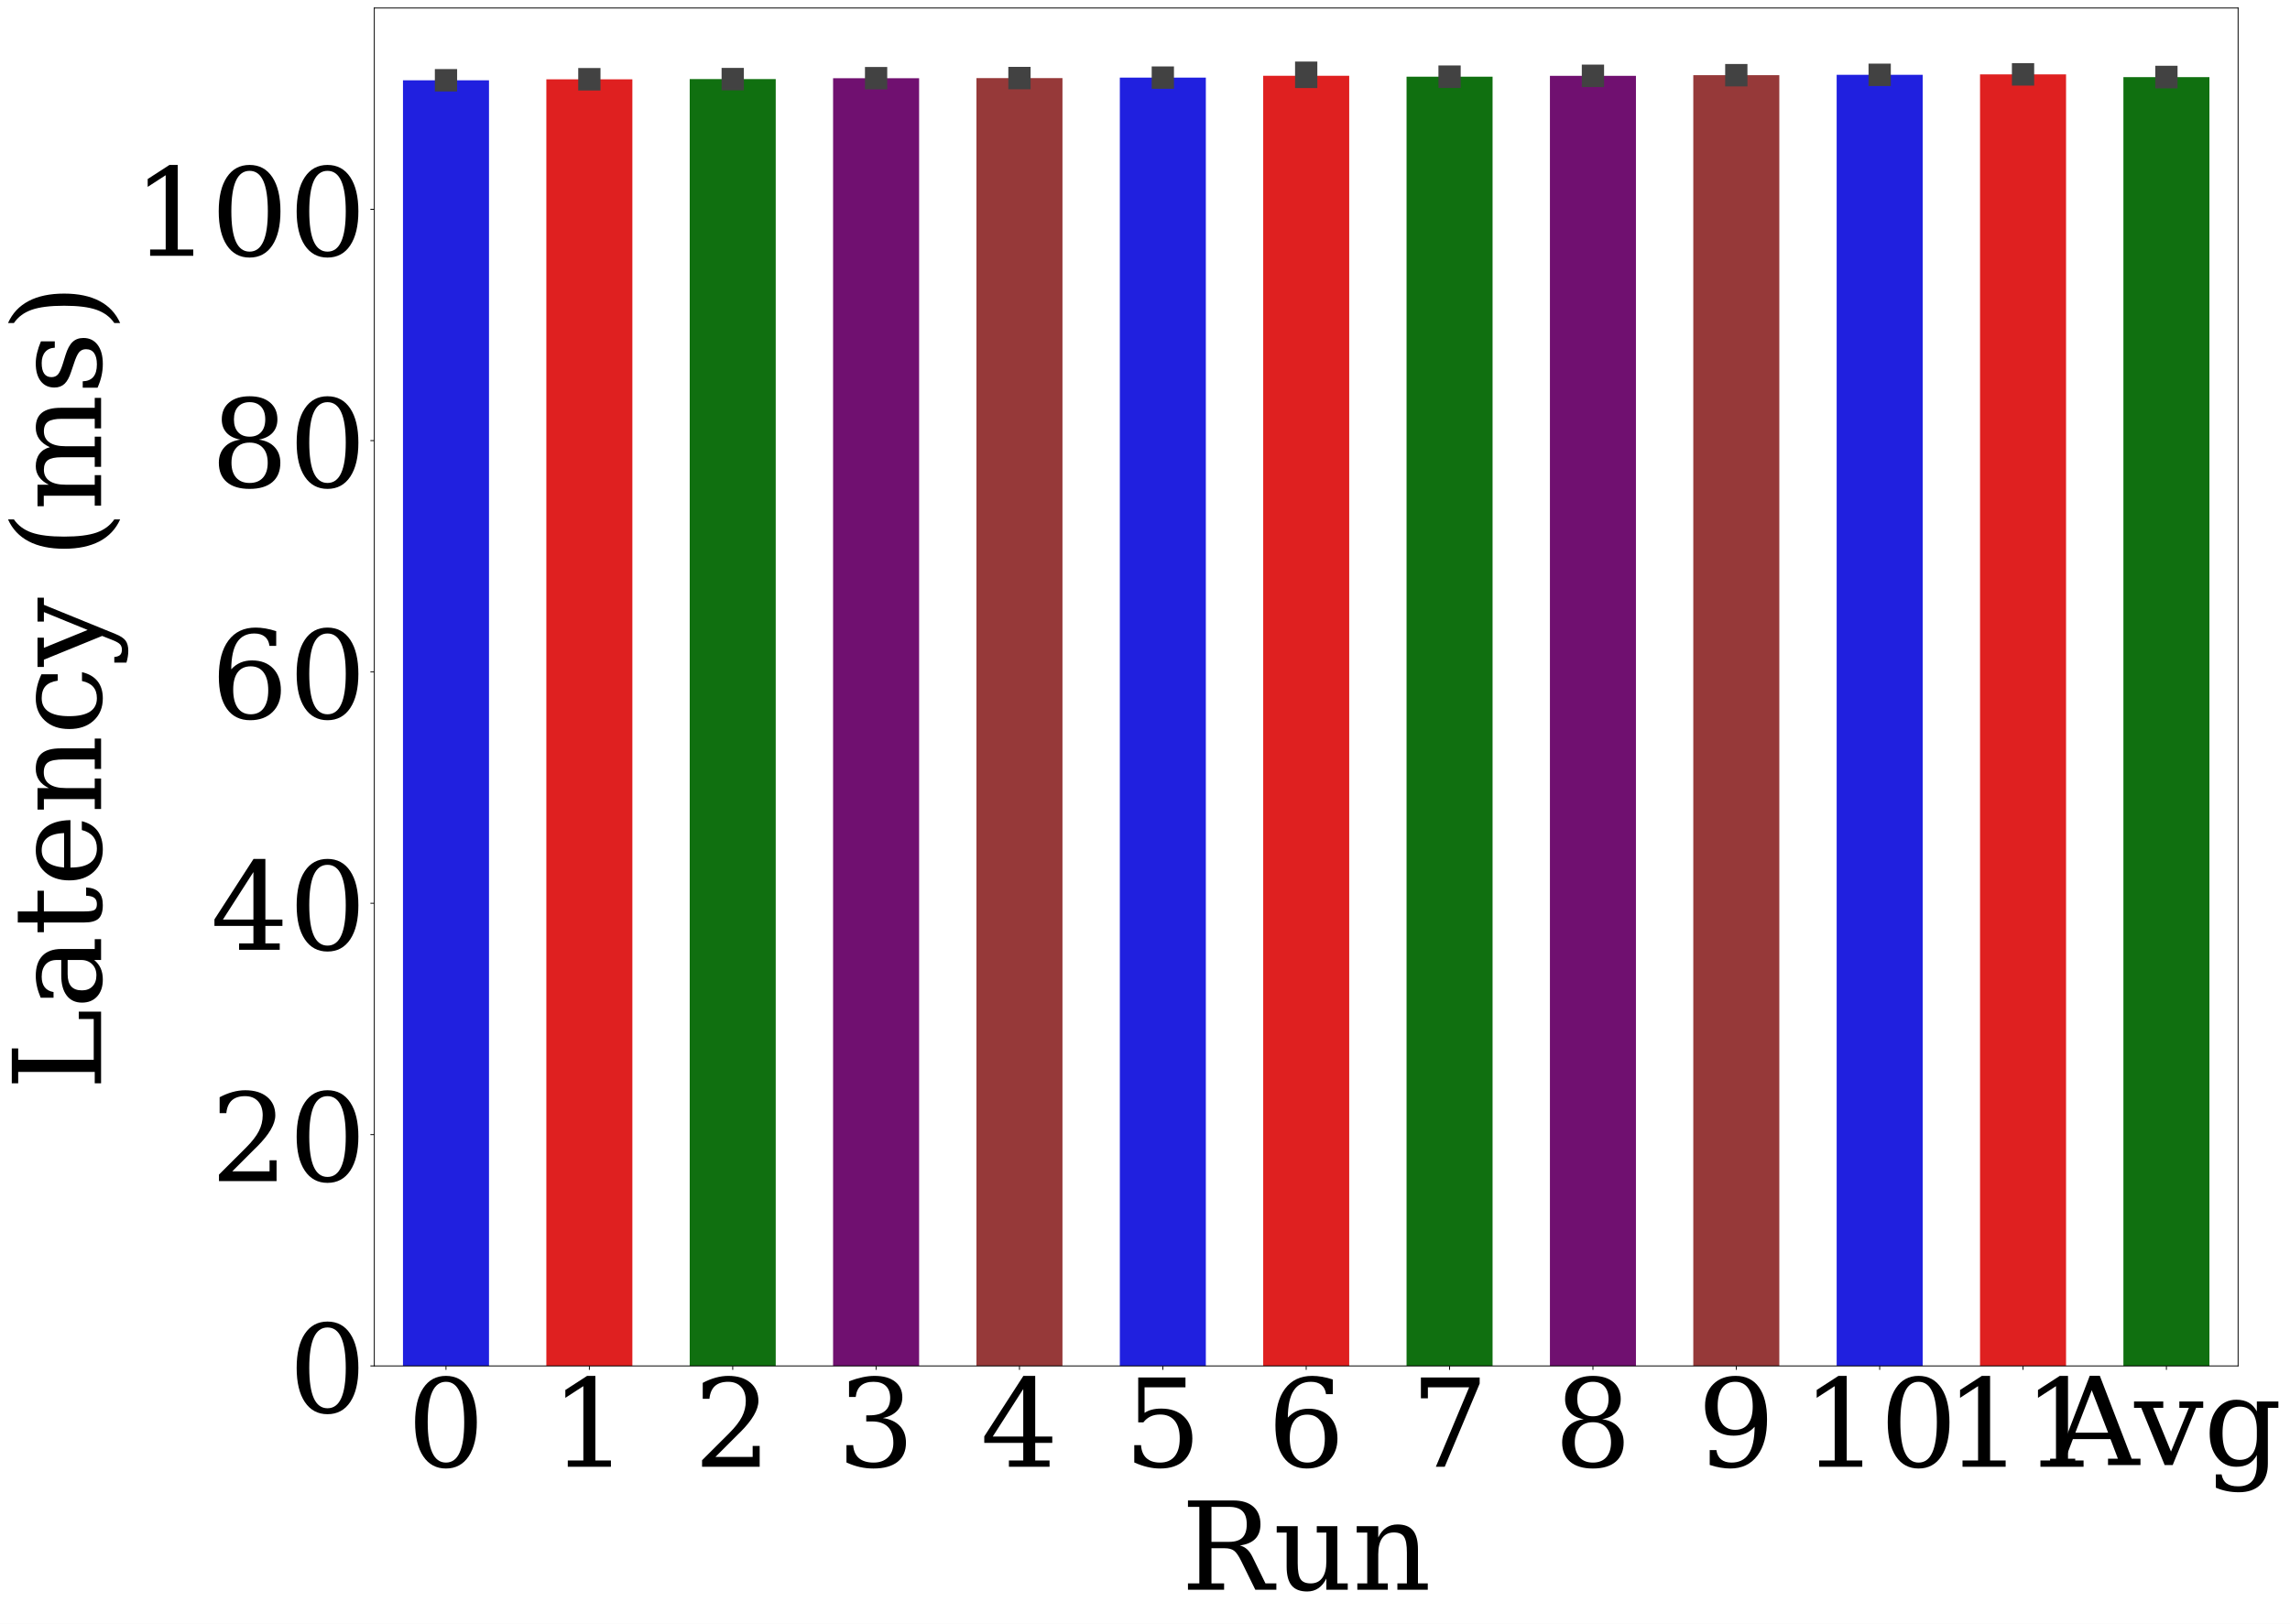
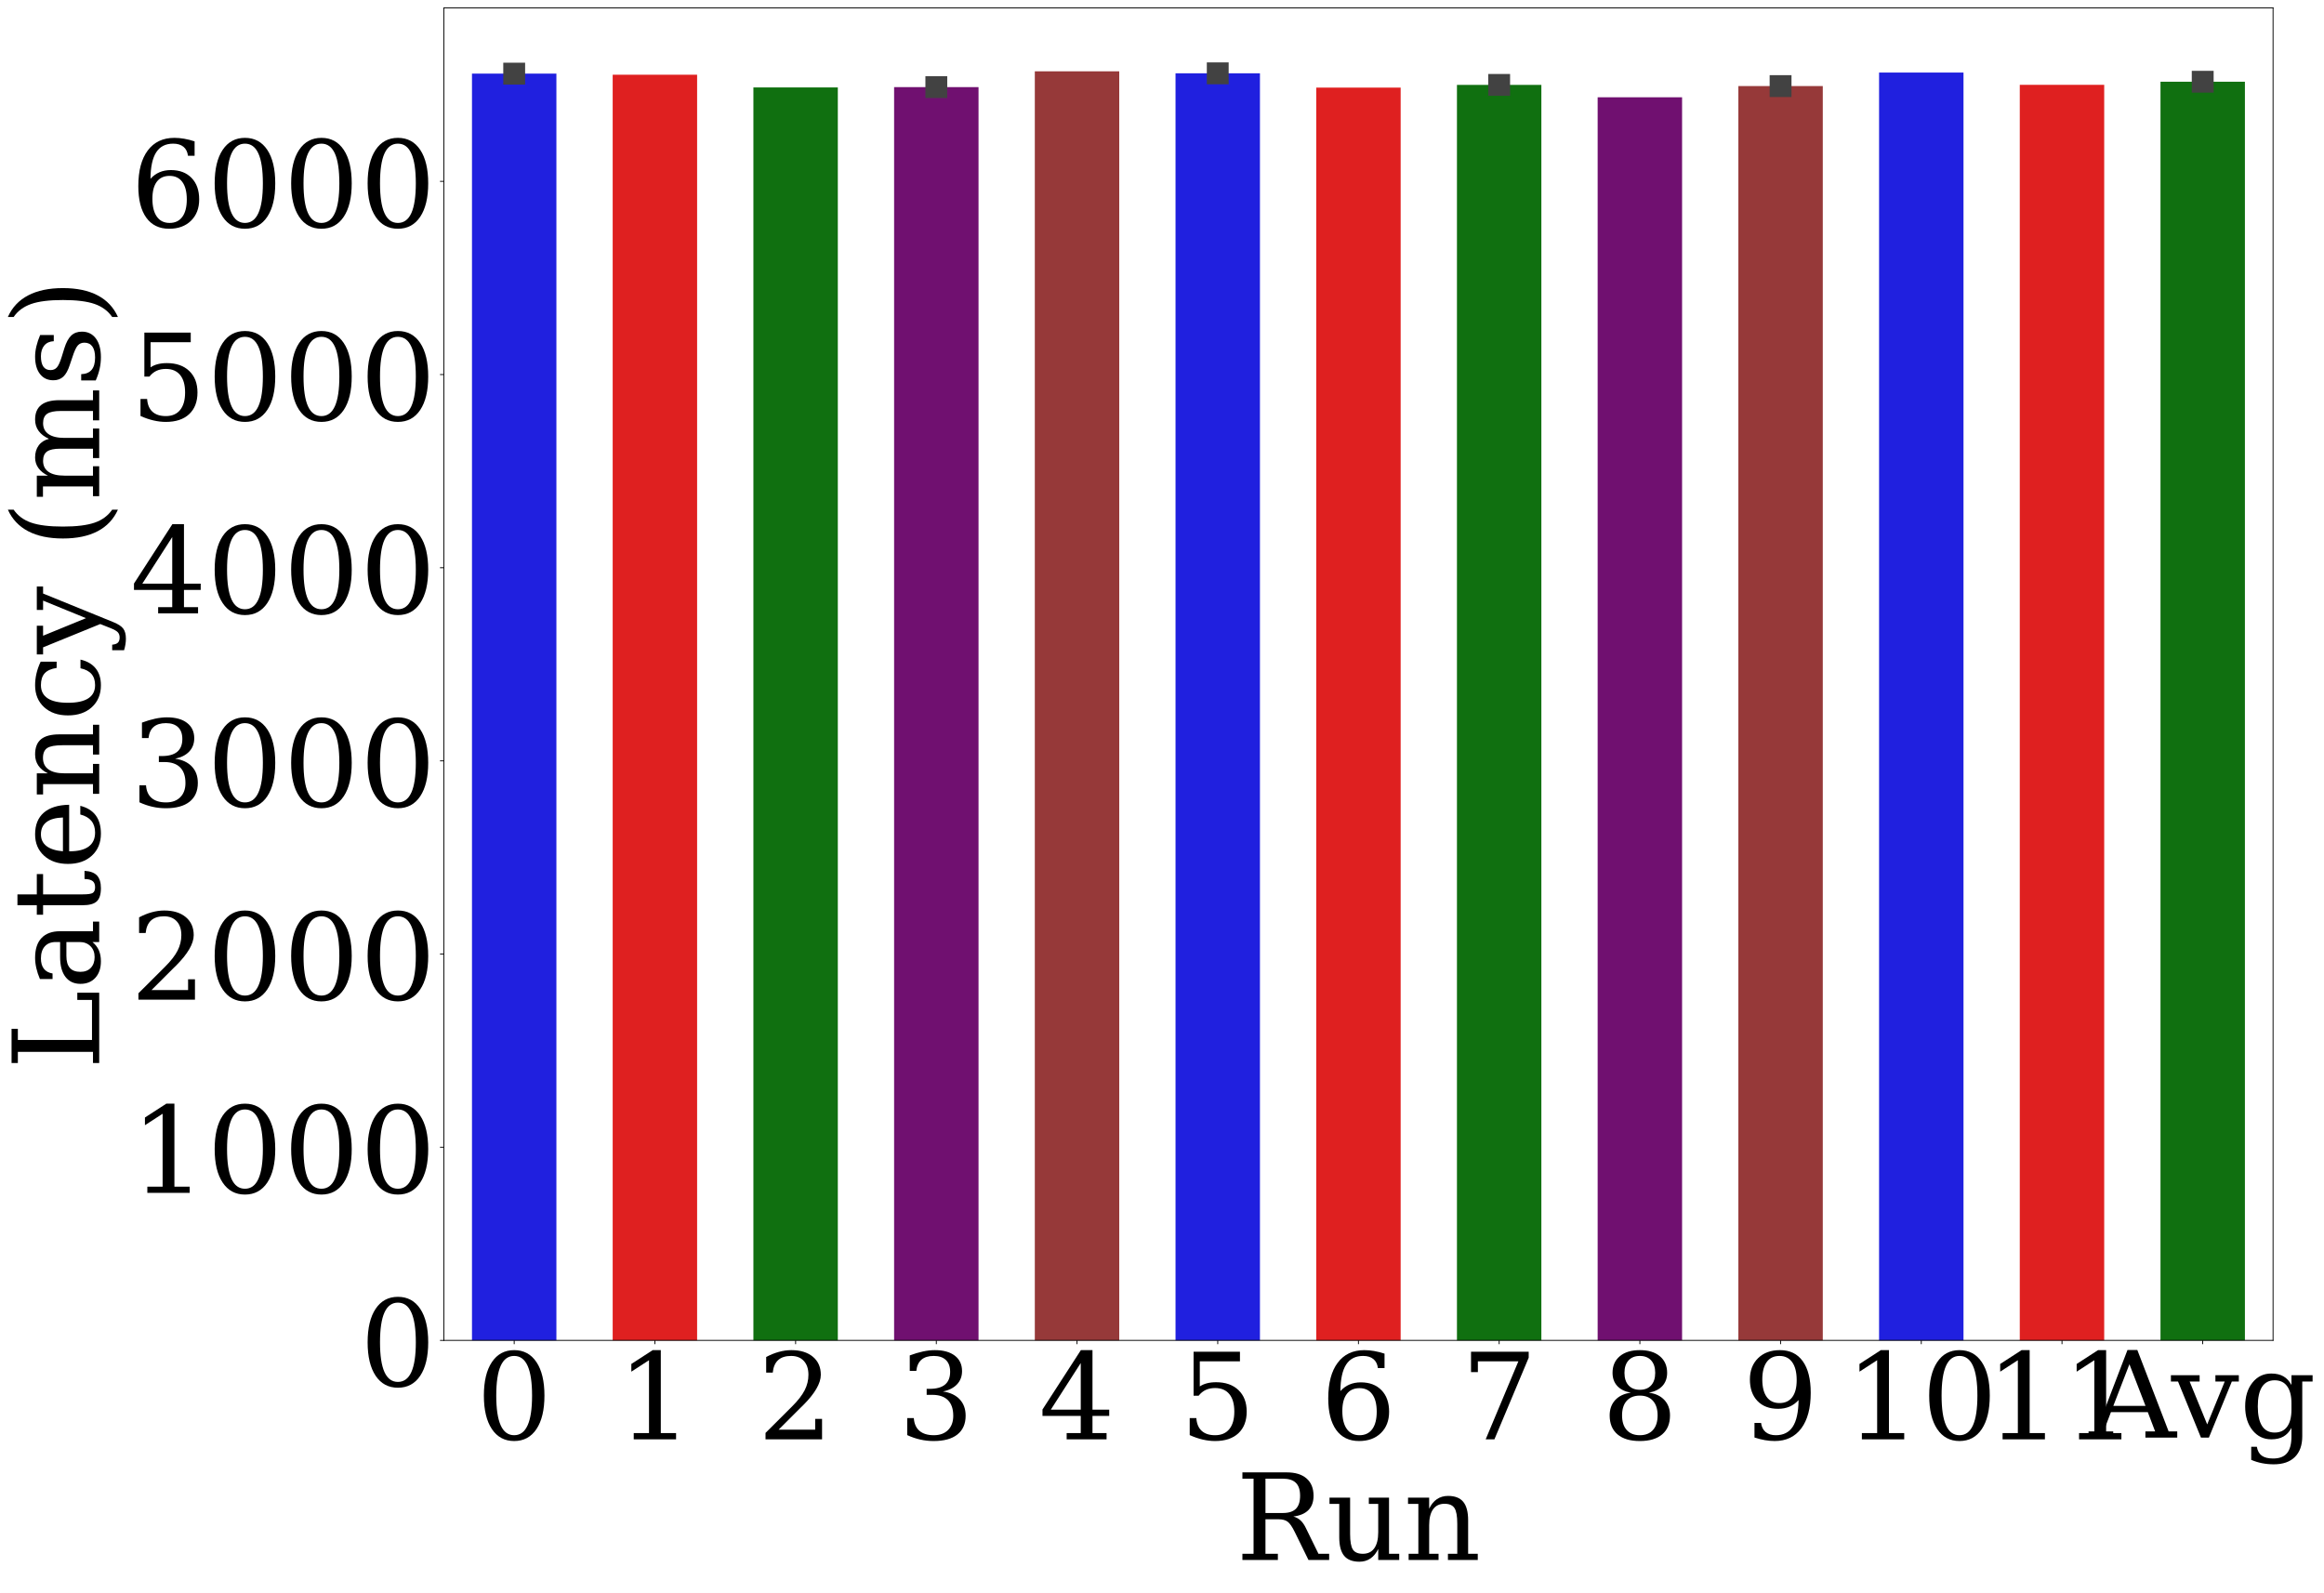
- <svg xmlns="http://www.w3.org/2000/svg" xmlns:xlink="http://www.w3.org/1999/xlink" width="2056.805pt" height="1457.999pt" viewBox="0 0 2056.805 1457.999" version="1.1">
+ <svg xmlns="http://www.w3.org/2000/svg" xmlns:xlink="http://www.w3.org/1999/xlink" width="2126.793pt" height="1457.999pt" viewBox="0 0 2126.793 1457.999" version="1.1">
  <defs>
    <style type="text/css">*{stroke-linejoin: round; stroke-linecap: butt}</style>
  </defs>
  <g id="figure_1">
    <g id="patch_1">
-       <path d="M 0 1457.999  L 2056.805 1457.999  L 2056.805 0  L 0 0  z " style="fill: #ffffff; stroke: #ffffff; stroke-linejoin: miter" />
+       <path d="M 0 1457.999  L 2126.793 1457.999  L 2126.793 0  L 0 0  z " style="fill: #ffffff; stroke: #ffffff; stroke-linejoin: miter" />
    </g>
    <g id="axes_1">
      <g id="patch_2">
-         <path d="M 336.186 1226.88  L 2010.186 1226.88  L 2010.186 7.2  L 336.186 7.2  z " style="fill: #ffffff" />
+         <path d="M 406.173 1226.88  L 2080.173 1226.88  L 2080.173 7.2  L 406.173 7.2  z " style="fill: #ffffff" />
      </g>
      <g id="patch_3">
-         <path d="M 361.94 1226.88  L 439.201 1226.88  L 439.201 72.1  L 361.94 72.1  z " clip-path="url(#p39d7becf6b)" style="fill: #2020df" />
+         <path d="M 431.927 1226.88  L 509.189 1226.88  L 509.189 67.397  L 431.927 67.397  z " clip-path="url(#p58cff2b4b8)" style="fill: #2020df" />
      </g>
      <g id="patch_4">
-         <path d="M 490.709 1226.88  L 567.971 1226.88  L 567.971 71.222  L 490.709 71.222  z " clip-path="url(#p39d7becf6b)" style="fill: #df2020" />
+         <path d="M 560.697 1226.88  L 637.958 1226.88  L 637.958 68.371  L 560.697 68.371  z " clip-path="url(#p58cff2b4b8)" style="fill: #df2020" />
      </g>
      <g id="patch_5">
-         <path d="M 619.478 1226.88  L 696.74 1226.88  L 696.74 71.051  L 619.478 71.051  z " clip-path="url(#p39d7becf6b)" style="fill: #107010" />
+         <path d="M 689.466 1226.88  L 766.727 1226.88  L 766.727 80.047  L 689.466 80.047  z " clip-path="url(#p58cff2b4b8)" style="fill: #107010" />
      </g>
      <g id="patch_6">
-         <path d="M 748.247 1226.88  L 825.509 1226.88  L 825.509 70.259  L 748.247 70.259  z " clip-path="url(#p39d7becf6b)" style="fill: #701070" />
+         <path d="M 818.235 1226.88  L 895.497 1226.88  L 895.497 79.74  L 818.235 79.74  z " clip-path="url(#p58cff2b4b8)" style="fill: #701070" />
      </g>
      <g id="patch_7">
-         <path d="M 877.017 1226.88  L 954.278 1226.88  L 954.278 70.127  L 877.017 70.127  z " clip-path="url(#p39d7becf6b)" style="fill: #963939" />
+         <path d="M 947.004 1226.88  L 1024.266 1226.88  L 1024.266 65.28  L 947.004 65.28  z " clip-path="url(#p58cff2b4b8)" style="fill: #963939" />
      </g>
      <g id="patch_8">
-         <path d="M 1005.786 1226.88  L 1083.047 1226.88  L 1083.047 69.707  L 1005.786 69.707  z " clip-path="url(#p39d7becf6b)" style="fill: #2020df" />
+         <path d="M 1075.773 1226.88  L 1153.035 1226.88  L 1153.035 67.11  L 1075.773 67.11  z " clip-path="url(#p58cff2b4b8)" style="fill: #2020df" />
      </g>
      <g id="patch_9">
-         <path d="M 1134.555 1226.88  L 1211.817 1226.88  L 1211.817 68.078  L 1134.555 68.078  z " clip-path="url(#p39d7becf6b)" style="fill: #df2020" />
+         <path d="M 1204.543 1226.88  L 1281.804 1226.88  L 1281.804 80.185  L 1204.543 80.185  z " clip-path="url(#p58cff2b4b8)" style="fill: #df2020" />
      </g>
      <g id="patch_10">
-         <path d="M 1263.324 1226.88  L 1340.586 1226.88  L 1340.586 68.911  L 1263.324 68.911  z " clip-path="url(#p39d7becf6b)" style="fill: #107010" />
+         <path d="M 1333.312 1226.88  L 1410.573 1226.88  L 1410.573 77.706  L 1333.312 77.706  z " clip-path="url(#p58cff2b4b8)" style="fill: #107010" />
      </g>
      <g id="patch_11">
-         <path d="M 1392.094 1226.88  L 1469.355 1226.88  L 1469.355 68.144  L 1392.094 68.144  z " clip-path="url(#p39d7becf6b)" style="fill: #701070" />
+         <path d="M 1462.081 1226.88  L 1539.343 1226.88  L 1539.343 89.037  L 1462.081 89.037  z " clip-path="url(#p58cff2b4b8)" style="fill: #701070" />
      </g>
      <g id="patch_12">
-         <path d="M 1520.863 1226.88  L 1598.124 1226.88  L 1598.124 67.543  L 1520.863 67.543  z " clip-path="url(#p39d7becf6b)" style="fill: #963939" />
+         <path d="M 1590.85 1226.88  L 1668.112 1226.88  L 1668.112 78.803  L 1590.85 78.803  z " clip-path="url(#p58cff2b4b8)" style="fill: #963939" />
      </g>
      <g id="patch_13">
-         <path d="M 1649.632 1226.88  L 1726.894 1226.88  L 1726.894 67.213  L 1649.632 67.213  z " clip-path="url(#p39d7becf6b)" style="fill: #2020df" />
+         <path d="M 1719.62 1226.88  L 1796.881 1226.88  L 1796.881 66.4  L 1719.62 66.4  z " clip-path="url(#p58cff2b4b8)" style="fill: #2020df" />
      </g>
      <g id="patch_14">
-         <path d="M 1778.401 1226.88  L 1855.663 1226.88  L 1855.663 66.778  L 1778.401 66.778  z " clip-path="url(#p39d7becf6b)" style="fill: #df2020" />
+         <path d="M 1848.389 1226.88  L 1925.65 1226.88  L 1925.65 77.665  L 1848.389 77.665  z " clip-path="url(#p58cff2b4b8)" style="fill: #df2020" />
      </g>
      <g id="patch_15">
-         <path d="M 1907.171 1226.88  L 1984.432 1226.88  L 1984.432 69.261  L 1907.171 69.261  z " clip-path="url(#p39d7becf6b)" style="fill: #107010" />
+         <path d="M 1977.158 1226.88  L 2054.42 1226.88  L 2054.42 74.812  L 1977.158 74.812  z " clip-path="url(#p58cff2b4b8)" style="fill: #107010" />
      </g>
      <g id="matplotlib.axis_1">
        <g id="xtick_1">
          <g id="line2d_1">
            <defs>
-               <path id="mfcd78b911d" d="M 0 0  L 0 3.5  " style="stroke: #000000; stroke-width: 0.8" />
+               <path id="m2890a30a2e" d="M 0 0  L 0 3.5  " style="stroke: #000000; stroke-width: 0.8" />
            </defs>
            <g>
-               <use xlink:href="#mfcd78b911d" x="400.571" y="1226.88" style="stroke: #000000; stroke-width: 0.8" />
+               <use xlink:href="#m2890a30a2e" x="470.558" y="1226.88" style="stroke: #000000; stroke-width: 0.8" />
            </g>
          </g>
          <g id="text_1">
-             <g transform="translate(365.5768 1317.463) scale(1.1 -1.1)">
+             <g transform="translate(435.5643 1317.463) scale(1.1 -1.1)">
              <defs>
                <path id="DejaVuSerif-30" d="M 2034 219  Q 2513 219 2750 744  Q 2988 1269 2988 2328  Q 2988 3391 2750 3916  Q 2513 4441 2034 4441  Q 1556 4441 1318 3916  Q 1081 3391 1081 2328  Q 1081 1269 1318 744  Q 1556 219 2034 219  z M 2034 -91  Q 1275 -91 848 546  Q 422 1184 422 2328  Q 422 3475 848 4112  Q 1275 4750 2034 4750  Q 2797 4750 3222 4112  Q 3647 3475 3647 2328  Q 3647 1184 3222 546  Q 2797 -91 2034 -91  z " transform="scale(0.015625)" />
              </defs>
              <use xlink:href="#DejaVuSerif-30" />
            </g>
          </g>
        </g>
        <g id="xtick_2">
          <g id="line2d_2">
            <g>
-               <use xlink:href="#mfcd78b911d" x="529.34" y="1226.88" style="stroke: #000000; stroke-width: 0.8" />
+               <use xlink:href="#m2890a30a2e" x="599.327" y="1226.88" style="stroke: #000000; stroke-width: 0.8" />
            </g>
          </g>
          <g id="text_2">
-             <g transform="translate(494.346 1317.463) scale(1.1 -1.1)">
+             <g transform="translate(564.3335 1317.463) scale(1.1 -1.1)">
              <defs>
                <path id="DejaVuSerif-31" d="M 909 0  L 909 331  L 1722 331  L 1722 4213  L 781 3603  L 781 4013  L 1919 4750  L 2350 4750  L 2350 331  L 3163 331  L 3163 0  L 909 0  z " transform="scale(0.015625)" />
              </defs>
              <use xlink:href="#DejaVuSerif-31" />
            </g>
          </g>
        </g>
        <g id="xtick_3">
          <g id="line2d_3">
            <g>
-               <use xlink:href="#mfcd78b911d" x="658.109" y="1226.88" style="stroke: #000000; stroke-width: 0.8" />
+               <use xlink:href="#m2890a30a2e" x="728.097" y="1226.88" style="stroke: #000000; stroke-width: 0.8" />
            </g>
          </g>
          <g id="text_3">
-             <g transform="translate(623.1153 1317.463) scale(1.1 -1.1)">
+             <g transform="translate(693.1028 1317.463) scale(1.1 -1.1)">
              <defs>
                <path id="DejaVuSerif-32" d="M 819 3553  L 469 3553  L 469 4384  Q 803 4563 1142 4656  Q 1481 4750 1806 4750  Q 2534 4750 2956 4397  Q 3378 4044 3378 3438  Q 3378 2753 2422 1800  Q 2347 1728 2309 1691  L 1131 513  L 3078 513  L 3078 1088  L 3444 1088  L 3444 0  L 434 0  L 434 341  L 1850 1753  Q 2319 2222 2519 2614  Q 2719 3006 2719 3438  Q 2719 3909 2473 4175  Q 2228 4441 1797 4441  Q 1350 4441 1106 4219  Q 863 3997 819 3553  z " transform="scale(0.015625)" />
              </defs>
              <use xlink:href="#DejaVuSerif-32" />
            </g>
          </g>
        </g>
        <g id="xtick_4">
          <g id="line2d_4">
            <g>
-               <use xlink:href="#mfcd78b911d" x="786.878" y="1226.88" style="stroke: #000000; stroke-width: 0.8" />
+               <use xlink:href="#m2890a30a2e" x="856.866" y="1226.88" style="stroke: #000000; stroke-width: 0.8" />
            </g>
          </g>
          <g id="text_4">
-             <g transform="translate(751.8845 1317.463) scale(1.1 -1.1)">
+             <g transform="translate(821.872 1317.463) scale(1.1 -1.1)">
              <defs>
                <path id="DejaVuSerif-33" d="M 622 4469  Q 988 4606 1323 4678  Q 1659 4750 1953 4750  Q 2638 4750 3022 4454  Q 3406 4159 3406 3634  Q 3406 3213 3140 2930  Q 2875 2647 2388 2547  Q 2963 2466 3280 2130  Q 3597 1794 3597 1259  Q 3597 606 3158 257  Q 2719 -91 1894 -91  Q 1528 -91 1179 -12  Q 831 66 488 225  L 488 1131  L 838 1131  Q 869 681 1141 450  Q 1413 219 1906 219  Q 2384 219 2661 495  Q 2938 772 2938 1253  Q 2938 1803 2653 2086  Q 2369 2369 1819 2369  L 1522 2369  L 1522 2688  L 1678 2688  Q 2225 2688 2498 2914  Q 2772 3141 2772 3597  Q 2772 4006 2547 4223  Q 2322 4441 1900 4441  Q 1478 4441 1245 4241  Q 1013 4041 972 3647  L 622 3647  L 622 4469  z " transform="scale(0.015625)" />
              </defs>
              <use xlink:href="#DejaVuSerif-33" />
            </g>
          </g>
        </g>
        <g id="xtick_5">
          <g id="line2d_5">
            <g>
-               <use xlink:href="#mfcd78b911d" x="915.647" y="1226.88" style="stroke: #000000; stroke-width: 0.8" />
+               <use xlink:href="#m2890a30a2e" x="985.635" y="1226.88" style="stroke: #000000; stroke-width: 0.8" />
            </g>
          </g>
          <g id="text_5">
-             <g transform="translate(880.6537 1317.463) scale(1.1 -1.1)">
+             <g transform="translate(950.6412 1317.463) scale(1.1 -1.1)">
              <defs>
                <path id="DejaVuSerif-34" d="M 2234 1581  L 2234 4063  L 641 1581  L 2234 1581  z M 3609 0  L 1484 0  L 1484 331  L 2234 331  L 2234 1247  L 197 1247  L 197 1588  L 2241 4750  L 2859 4750  L 2859 1581  L 3750 1581  L 3750 1247  L 2859 1247  L 2859 331  L 3609 331  L 3609 0  z " transform="scale(0.015625)" />
              </defs>
              <use xlink:href="#DejaVuSerif-34" />
            </g>
          </g>
        </g>
        <g id="xtick_6">
          <g id="line2d_6">
            <g>
-               <use xlink:href="#mfcd78b911d" x="1044.417" y="1226.88" style="stroke: #000000; stroke-width: 0.8" />
+               <use xlink:href="#m2890a30a2e" x="1114.404" y="1226.88" style="stroke: #000000; stroke-width: 0.8" />
            </g>
          </g>
          <g id="text_6">
-             <g transform="translate(1009.423 1317.463) scale(1.1 -1.1)">
+             <g transform="translate(1079.41 1317.463) scale(1.1 -1.1)">
              <defs>
                <path id="DejaVuSerif-35" d="M 3219 4666  L 3219 4153  L 1081 4153  L 1081 2816  Q 1244 2928 1461 2984  Q 1678 3041 1947 3041  Q 2703 3041 3140 2622  Q 3578 2203 3578 1478  Q 3578 738 3136 323  Q 2694 -91 1894 -91  Q 1572 -91 1234 -12  Q 897 66 544 225  L 544 1131  L 897 1131  Q 925 688 1179 453  Q 1434 219 1894 219  Q 2388 219 2653 544  Q 2919 869 2919 1478  Q 2919 2084 2655 2407  Q 2391 2731 1894 2731  Q 1613 2731 1398 2631  Q 1184 2531 1019 2322  L 750 2322  L 750 4666  L 3219 4666  z " transform="scale(0.015625)" />
              </defs>
              <use xlink:href="#DejaVuSerif-35" />
            </g>
          </g>
        </g>
        <g id="xtick_7">
          <g id="line2d_7">
            <g>
-               <use xlink:href="#mfcd78b911d" x="1173.186" y="1226.88" style="stroke: #000000; stroke-width: 0.8" />
+               <use xlink:href="#m2890a30a2e" x="1243.173" y="1226.88" style="stroke: #000000; stroke-width: 0.8" />
            </g>
          </g>
          <g id="text_7">
-             <g transform="translate(1138.192 1317.463) scale(1.1 -1.1)">
+             <g transform="translate(1208.18 1317.463) scale(1.1 -1.1)">
              <defs>
                <path id="DejaVuSerif-36" d="M 2094 219  Q 2534 219 2771 542  Q 3009 866 3009 1472  Q 3009 2078 2771 2401  Q 2534 2725 2094 2725  Q 1647 2725 1412 2412  Q 1178 2100 1178 1509  Q 1178 888 1415 553  Q 1653 219 2094 219  z M 1075 2569  Q 1288 2803 1556 2918  Q 1825 3034 2163 3034  Q 2859 3034 3264 2615  Q 3669 2197 3669 1472  Q 3669 763 3233 336  Q 2797 -91 2069 -91  Q 1278 -91 853 498  Q 428 1088 428 2181  Q 428 3406 931 4078  Q 1434 4750 2350 4750  Q 2597 4750 2869 4703  Q 3141 4656 3425 4563  L 3425 3794  L 3072 3794  Q 3034 4109 2831 4275  Q 2628 4441 2284 4441  Q 1678 4441 1381 3981  Q 1084 3522 1075 2569  z " transform="scale(0.015625)" />
              </defs>
              <use xlink:href="#DejaVuSerif-36" />
            </g>
          </g>
        </g>
        <g id="xtick_8">
          <g id="line2d_8">
            <g>
-               <use xlink:href="#mfcd78b911d" x="1301.955" y="1226.88" style="stroke: #000000; stroke-width: 0.8" />
+               <use xlink:href="#m2890a30a2e" x="1371.943" y="1226.88" style="stroke: #000000; stroke-width: 0.8" />
            </g>
          </g>
          <g id="text_8">
-             <g transform="translate(1266.961 1317.463) scale(1.1 -1.1)">
+             <g transform="translate(1336.949 1317.463) scale(1.1 -1.1)">
              <defs>
                <path id="DejaVuSerif-37" d="M 3609 4347  L 1784 0  L 1319 0  L 3059 4153  L 903 4153  L 903 3578  L 538 3578  L 538 4666  L 3609 4666  L 3609 4347  z " transform="scale(0.015625)" />
              </defs>
              <use xlink:href="#DejaVuSerif-37" />
            </g>
          </g>
        </g>
        <g id="xtick_9">
          <g id="line2d_9">
            <g>
-               <use xlink:href="#mfcd78b911d" x="1430.724" y="1226.88" style="stroke: #000000; stroke-width: 0.8" />
+               <use xlink:href="#m2890a30a2e" x="1500.712" y="1226.88" style="stroke: #000000; stroke-width: 0.8" />
            </g>
          </g>
          <g id="text_9">
-             <g transform="translate(1395.731 1317.463) scale(1.1 -1.1)">
+             <g transform="translate(1465.718 1317.463) scale(1.1 -1.1)">
              <defs>
                <path id="DejaVuSerif-38" d="M 2981 1275  Q 2981 1775 2732 2051  Q 2484 2328 2034 2328  Q 1584 2328 1336 2051  Q 1088 1775 1088 1275  Q 1088 772 1336 495  Q 1584 219 2034 219  Q 2484 219 2732 495  Q 2981 772 2981 1275  z M 2853 3541  Q 2853 3966 2637 4203  Q 2422 4441 2034 4441  Q 1650 4441 1433 4203  Q 1216 3966 1216 3541  Q 1216 3113 1433 2875  Q 1650 2638 2034 2638  Q 2422 2638 2637 2875  Q 2853 3113 2853 3541  z M 2516 2484  Q 3047 2413 3344 2092  Q 3641 1772 3641 1275  Q 3641 619 3225 264  Q 2809 -91 2034 -91  Q 1263 -91 845 264  Q 428 619 428 1275  Q 428 1772 725 2092  Q 1022 2413 1556 2484  Q 1084 2569 832 2842  Q 581 3116 581 3541  Q 581 4103 968 4426  Q 1356 4750 2034 4750  Q 2713 4750 3100 4426  Q 3488 4103 3488 3541  Q 3488 3116 3236 2842  Q 2984 2569 2516 2484  z " transform="scale(0.015625)" />
              </defs>
              <use xlink:href="#DejaVuSerif-38" />
            </g>
          </g>
        </g>
        <g id="xtick_10">
          <g id="line2d_10">
            <g>
-               <use xlink:href="#mfcd78b911d" x="1559.494" y="1226.88" style="stroke: #000000; stroke-width: 0.8" />
+               <use xlink:href="#m2890a30a2e" x="1629.481" y="1226.88" style="stroke: #000000; stroke-width: 0.8" />
            </g>
          </g>
          <g id="text_10">
-             <g transform="translate(1524.5 1317.463) scale(1.1 -1.1)">
+             <g transform="translate(1594.487 1317.463) scale(1.1 -1.1)">
              <defs>
                <path id="DejaVuSerif-39" d="M 2994 2091  Q 2784 1856 2512 1740  Q 2241 1625 1900 1625  Q 1206 1625 804 2044  Q 403 2463 403 3188  Q 403 3897 839 4323  Q 1275 4750 2003 4750  Q 2794 4750 3217 4161  Q 3641 3572 3641 2478  Q 3641 1253 3137 581  Q 2634 -91 1722 -91  Q 1475 -91 1203 -44  Q 931 3 647 97  L 647 872  L 997 872  Q 1038 556 1241 387  Q 1444 219 1784 219  Q 2391 219 2687 676  Q 2984 1134 2994 2091  z M 1978 4441  Q 1534 4441 1298 4117  Q 1063 3794 1063 3188  Q 1063 2581 1298 2256  Q 1534 1931 1978 1931  Q 2422 1931 2658 2245  Q 2894 2559 2894 3150  Q 2894 3772 2656 4106  Q 2419 4441 1978 4441  z " transform="scale(0.015625)" />
              </defs>
              <use xlink:href="#DejaVuSerif-39" />
            </g>
          </g>
        </g>
        <g id="xtick_11">
          <g id="line2d_11">
            <g>
-               <use xlink:href="#mfcd78b911d" x="1688.263" y="1226.88" style="stroke: #000000; stroke-width: 0.8" />
+               <use xlink:href="#m2890a30a2e" x="1758.25" y="1226.88" style="stroke: #000000; stroke-width: 0.8" />
            </g>
          </g>
          <g id="text_11">
-             <g transform="translate(1618.275 1317.463) scale(1.1 -1.1)">
+             <g transform="translate(1688.263 1317.463) scale(1.1 -1.1)">
              <use xlink:href="#DejaVuSerif-31" />
              <use xlink:href="#DejaVuSerif-30" x="63.623" />
            </g>
          </g>
        </g>
        <g id="xtick_12">
          <g id="line2d_12">
            <g>
-               <use xlink:href="#mfcd78b911d" x="1817.032" y="1226.88" style="stroke: #000000; stroke-width: 0.8" />
+               <use xlink:href="#m2890a30a2e" x="1887.02" y="1226.88" style="stroke: #000000; stroke-width: 0.8" />
            </g>
          </g>
          <g id="text_12">
-             <g transform="translate(1747.045 1317.463) scale(1.1 -1.1)">
+             <g transform="translate(1817.032 1317.463) scale(1.1 -1.1)">
              <use xlink:href="#DejaVuSerif-31" />
              <use xlink:href="#DejaVuSerif-31" x="63.623" />
            </g>
          </g>
        </g>
        <g id="xtick_13">
          <g id="line2d_13">
            <g>
-               <use xlink:href="#mfcd78b911d" x="1945.801" y="1226.88" style="stroke: #000000; stroke-width: 0.8" />
+               <use xlink:href="#m2890a30a2e" x="2015.789" y="1226.88" style="stroke: #000000; stroke-width: 0.8" />
            </g>
          </g>
          <g id="text_13">
-             <g transform="translate(1841.997 1315.899) scale(1.1 -1.1)">
+             <g transform="translate(1911.985 1315.899) scale(1.1 -1.1)">
              <defs>
                <path id="DejaVuSerif-41" d="M 1281 1691  L 2994 1691  L 2138 3909  L 1281 1691  z M -38 0  L -38 331  L 372 331  L 2034 4666  L 2559 4666  L 4225 331  L 4684 331  L 4684 0  L 2988 0  L 2988 331  L 3506 331  L 3116 1356  L 1153 1356  L 763 331  L 1275 331  L 1275 0  L -38 0  z " transform="scale(0.015625)" />
                <path id="DejaVuSerif-76" d="M 1581 0  L 359 2988  L -19 2988  L -19 3322  L 1509 3322  L 1509 2988  L 978 2988  L 1913 703  L 2847 2988  L 2350 2988  L 2350 3322  L 3597 3322  L 3597 2988  L 3225 2988  L 2003 0  L 1581 0  z " transform="scale(0.015625)" />
                <path id="DejaVuSerif-67" d="M 3359 2988  L 3359 72  Q 3359 -644 2965 -1033  Q 2572 -1422 1844 -1422  Q 1516 -1422 1216 -1362  Q 916 -1303 641 -1184  L 641 -488  L 941 -488  Q 997 -813 1206 -963  Q 1416 -1113 1806 -1113  Q 2313 -1113 2548 -827  Q 2784 -541 2784 72  L 2784 519  Q 2616 206 2355 57  Q 2094 -91 1709 -91  Q 1097 -91 708 395  Q 319 881 319 1663  Q 319 2444 706 2928  Q 1094 3413 1709 3413  Q 2094 3413 2355 3264  Q 2616 3116 2784 2803  L 2784 3322  L 3909 3322  L 3909 2988  L 3359 2988  z M 2784 1825  Q 2784 2422 2554 2737  Q 2325 3053 1888 3053  Q 1444 3053 1217 2703  Q 991 2353 991 1663  Q 991 975 1217 622  Q 1444 269 1888 269  Q 2325 269 2554 583  Q 2784 897 2784 1497  L 2784 1825  z " transform="scale(0.015625)" />
              </defs>
              <use xlink:href="#DejaVuSerif-41" />
              <use xlink:href="#DejaVuSerif-76" x="68.217" />
              <use xlink:href="#DejaVuSerif-67" x="124.711" />
            </g>
          </g>
        </g>
        <g id="text_14">
-           <g transform="translate(1060.926 1427.922) scale(1.1 -1.1)">
+           <g transform="translate(1130.913 1427.922) scale(1.1 -1.1)">
            <defs>
              <path id="DejaVuSerif-52" d="M 3066 2316  Q 3284 2256 3442 2114  Q 3600 1972 3725 1716  L 4403 331  L 4972 331  L 4972 0  L 3872 0  L 3144 1484  Q 2934 1916 2759 2042  Q 2584 2169 2278 2169  L 1581 2169  L 1581 331  L 2241 331  L 2241 0  L 353 0  L 353 331  L 947 331  L 947 4331  L 353 4331  L 353 4666  L 2719 4666  Q 3400 4666 3770 4341  Q 4141 4016 4141 3419  Q 4141 2938 3870 2661  Q 3600 2384 3066 2316  z M 1581 2503  L 2503 2503  Q 2975 2503 3200 2726  Q 3425 2950 3425 3419  Q 3425 3888 3200 4109  Q 2975 4331 2503 4331  L 1581 4331  L 1581 2503  z " transform="scale(0.015625)" />
              <path id="DejaVuSerif-75" d="M 2266 3322  L 3341 3322  L 3341 331  L 3884 331  L 3884 0  L 2766 0  L 2766 588  Q 2606 256 2353 82  Q 2100 -91 1766 -91  Q 1213 -91 952 223  Q 691 538 691 1209  L 691 2988  L 172 2988  L 172 3322  L 1269 3322  L 1269 1388  Q 1269 781 1417 556  Q 1566 331 1947 331  Q 2347 331 2556 625  Q 2766 919 2766 1478  L 2766 2988  L 2266 2988  L 2266 3322  z " transform="scale(0.015625)" />
              <path id="DejaVuSerif-6e" d="M 263 0  L 263 331  L 781 331  L 781 2988  L 231 2988  L 231 3322  L 1356 3322  L 1356 2731  Q 1516 3069 1770 3241  Q 2025 3413 2363 3413  Q 2913 3413 3172 3097  Q 3431 2781 3431 2113  L 3431 331  L 3944 331  L 3944 0  L 2356 0  L 2356 331  L 2853 331  L 2853 1931  Q 2853 2541 2703 2767  Q 2553 2994 2175 2994  Q 1775 2994 1565 2701  Q 1356 2409 1356 1850  L 1356 331  L 1856 331  L 1856 0  L 263 0  z " transform="scale(0.015625)" />
            </defs>
            <use xlink:href="#DejaVuSerif-52" />
            <use xlink:href="#DejaVuSerif-75" x="75.293" />
            <use xlink:href="#DejaVuSerif-6e" x="139.697" />
          </g>
        </g>
      </g>
      <g id="matplotlib.axis_2">
        <g id="ytick_1">
          <g id="line2d_14">
            <defs>
-               <path id="meb296b7155" d="M 0 0  L -3.5 0  " style="stroke: #000000; stroke-width: 0.8" />
+               <path id="m799f195279" d="M 0 0  L -3.5 0  " style="stroke: #000000; stroke-width: 0.8" />
            </defs>
            <g>
-               <use xlink:href="#meb296b7155" x="336.186" y="1226.88" style="stroke: #000000; stroke-width: 0.8" />
+               <use xlink:href="#m799f195279" x="406.173" y="1226.88" style="stroke: #000000; stroke-width: 0.8" />
            </g>
          </g>
          <g id="text_15">
-             <g transform="translate(259.1984 1268.671) scale(1.1 -1.1)">
+             <g transform="translate(329.1859 1268.671) scale(1.1 -1.1)">
              <use xlink:href="#DejaVuSerif-30" />
            </g>
          </g>
        </g>
        <g id="ytick_2">
          <g id="line2d_15">
            <g>
-               <use xlink:href="#meb296b7155" x="336.186" y="1019.103" style="stroke: #000000; stroke-width: 0.8" />
+               <use xlink:href="#m799f195279" x="406.173" y="1050.071" style="stroke: #000000; stroke-width: 0.8" />
            </g>
          </g>
          <g id="text_16">
-             <g transform="translate(189.2109 1060.894) scale(1.1 -1.1)">
-               <use xlink:href="#DejaVuSerif-32" />
-               <use xlink:href="#DejaVuSerif-30" x="63.623" />
+             <g transform="translate(119.2234 1091.863) scale(1.1 -1.1)">
+               <use xlink:href="#DejaVuSerif-31" />
+               <use xlink:href="#DejaVuSerif-30" x="63.623" />
+               <use xlink:href="#DejaVuSerif-30" x="127.246" />
+               <use xlink:href="#DejaVuSerif-30" x="190.869" />
            </g>
          </g>
        </g>
        <g id="ytick_3">
          <g id="line2d_16">
            <g>
-               <use xlink:href="#meb296b7155" x="336.186" y="811.325" style="stroke: #000000; stroke-width: 0.8" />
+               <use xlink:href="#m799f195279" x="406.173" y="873.263" style="stroke: #000000; stroke-width: 0.8" />
            </g>
          </g>
          <g id="text_17">
-             <g transform="translate(189.2109 853.1168) scale(1.1 -1.1)">
-               <use xlink:href="#DejaVuSerif-34" />
-               <use xlink:href="#DejaVuSerif-30" x="63.623" />
+             <g transform="translate(119.2234 915.054) scale(1.1 -1.1)">
+               <use xlink:href="#DejaVuSerif-32" />
+               <use xlink:href="#DejaVuSerif-30" x="63.623" />
+               <use xlink:href="#DejaVuSerif-30" x="127.246" />
+               <use xlink:href="#DejaVuSerif-30" x="190.869" />
            </g>
          </g>
        </g>
        <g id="ytick_4">
          <g id="line2d_17">
            <g>
-               <use xlink:href="#meb296b7155" x="336.186" y="603.548" style="stroke: #000000; stroke-width: 0.8" />
+               <use xlink:href="#m799f195279" x="406.173" y="696.454" style="stroke: #000000; stroke-width: 0.8" />
            </g>
          </g>
          <g id="text_18">
-             <g transform="translate(189.2109 645.3395) scale(1.1 -1.1)">
-               <use xlink:href="#DejaVuSerif-36" />
-               <use xlink:href="#DejaVuSerif-30" x="63.623" />
+             <g transform="translate(119.2234 738.2453) scale(1.1 -1.1)">
+               <use xlink:href="#DejaVuSerif-33" />
+               <use xlink:href="#DejaVuSerif-30" x="63.623" />
+               <use xlink:href="#DejaVuSerif-30" x="127.246" />
+               <use xlink:href="#DejaVuSerif-30" x="190.869" />
            </g>
          </g>
        </g>
        <g id="ytick_5">
          <g id="line2d_18">
            <g>
-               <use xlink:href="#meb296b7155" x="336.186" y="395.771" style="stroke: #000000; stroke-width: 0.8" />
+               <use xlink:href="#m799f195279" x="406.173" y="519.645" style="stroke: #000000; stroke-width: 0.8" />
            </g>
          </g>
          <g id="text_19">
-             <g transform="translate(189.2109 437.5622) scale(1.1 -1.1)">
-               <use xlink:href="#DejaVuSerif-38" />
-               <use xlink:href="#DejaVuSerif-30" x="63.623" />
+             <g transform="translate(119.2234 561.4366) scale(1.1 -1.1)">
+               <use xlink:href="#DejaVuSerif-34" />
+               <use xlink:href="#DejaVuSerif-30" x="63.623" />
+               <use xlink:href="#DejaVuSerif-30" x="127.246" />
+               <use xlink:href="#DejaVuSerif-30" x="190.869" />
            </g>
          </g>
        </g>
        <g id="ytick_6">
          <g id="line2d_19">
            <g>
-               <use xlink:href="#meb296b7155" x="336.186" y="187.993" style="stroke: #000000; stroke-width: 0.8" />
+               <use xlink:href="#m799f195279" x="406.173" y="342.836" style="stroke: #000000; stroke-width: 0.8" />
            </g>
          </g>
          <g id="text_20">
-             <g transform="translate(119.2234 229.7849) scale(1.1 -1.1)">
-               <use xlink:href="#DejaVuSerif-31" />
-               <use xlink:href="#DejaVuSerif-30" x="63.623" />
-               <use xlink:href="#DejaVuSerif-30" x="127.246" />
-             </g>
-           </g>
-         </g>
-         <g id="text_21">
+             <g transform="translate(119.2234 384.6278) scale(1.1 -1.1)">
+               <use xlink:href="#DejaVuSerif-35" />
+               <use xlink:href="#DejaVuSerif-30" x="63.623" />
+               <use xlink:href="#DejaVuSerif-30" x="127.246" />
+               <use xlink:href="#DejaVuSerif-30" x="190.869" />
+             </g>
+           </g>
+         </g>
+         <g id="ytick_7">
+           <g id="line2d_20">
+             <g>
+               <use xlink:href="#m799f195279" x="406.173" y="166.028" style="stroke: #000000; stroke-width: 0.8" />
+             </g>
+           </g>
+           <g id="text_21">
+             <g transform="translate(119.2234 207.8191) scale(1.1 -1.1)">
+               <use xlink:href="#DejaVuSerif-36" />
+               <use xlink:href="#DejaVuSerif-30" x="63.623" />
+               <use xlink:href="#DejaVuSerif-30" x="127.246" />
+               <use xlink:href="#DejaVuSerif-30" x="190.869" />
+             </g>
+           </g>
+         </g>
+         <g id="text_22">
          <g transform="translate(90.78281 979.0861) rotate(-90) scale(1.1 -1.1)">
            <defs>
              <path id="DejaVuSerif-4c" d="M 353 0  L 353 331  L 947 331  L 947 4331  L 353 4331  L 353 4666  L 2175 4666  L 2175 4331  L 1581 4331  L 1581 384  L 3713 384  L 3713 1166  L 4097 1166  L 4097 0  L 353 0  z " transform="scale(0.015625)" />
              <path id="DejaVuSerif-61" d="M 2547 1044  L 2547 1747  L 1806 1747  Q 1378 1747 1168 1562  Q 959 1378 959 997  Q 959 650 1171 447  Q 1384 244 1747 244  Q 2106 244 2326 466  Q 2547 688 2547 1044  z M 3122 2075  L 3122 331  L 3634 331  L 3634 0  L 2547 0  L 2547 359  Q 2356 128 2106 18  Q 1856 -91 1522 -91  Q 969 -91 644 203  Q 319 497 319 997  Q 319 1513 691 1797  Q 1063 2081 1741 2081  L 2547 2081  L 2547 2309  Q 2547 2688 2317 2895  Q 2088 3103 1672 3103  Q 1328 3103 1125 2947  Q 922 2791 872 2484  L 575 2484  L 575 3156  Q 875 3284 1158 3348  Q 1441 3413 1709 3413  Q 2400 3413 2761 3070  Q 3122 2728 3122 2075  z " transform="scale(0.015625)" />
              <path id="DejaVuSerif-74" d="M 691 2988  L 184 2988  L 184 3322  L 691 3322  L 691 4353  L 1269 4353  L 1269 3322  L 2350 3322  L 2350 2988  L 1269 2988  L 1269 878  Q 1269 456 1350 337  Q 1431 219 1650 219  Q 1875 219 1978 351  Q 2081 484 2088 781  L 2522 781  Q 2497 328 2275 118  Q 2053 -91 1600 -91  Q 1103 -91 897 129  Q 691 350 691 878  L 691 2988  z " transform="scale(0.015625)" />
              <path id="DejaVuSerif-65" d="M 3469 1600  L 991 1600  L 991 1575  Q 991 903 1244 561  Q 1497 219 1991 219  Q 2369 219 2611 417  Q 2853 616 2950 1006  L 3413 1006  Q 3275 459 2904 184  Q 2534 -91 1931 -91  Q 1203 -91 761 389  Q 319 869 319 1663  Q 319 2450 753 2931  Q 1188 3413 1894 3413  Q 2647 3413 3050 2948  Q 3453 2484 3469 1600  z M 2791 1931  Q 2772 2513 2545 2808  Q 2319 3103 1894 3103  Q 1497 3103 1269 2806  Q 1041 2509 991 1931  L 2791 1931  z " transform="scale(0.015625)" />
              <path id="DejaVuSerif-63" d="M 3291 997  Q 3169 466 2822 187  Q 2475 -91 1925 -91  Q 1200 -91 759 389  Q 319 869 319 1663  Q 319 2459 759 2936  Q 1200 3413 1925 3413  Q 2241 3413 2553 3339  Q 2866 3266 3181 3116  L 3181 2266  L 2847 2266  Q 2781 2703 2561 2903  Q 2341 3103 1931 3103  Q 1466 3103 1228 2742  Q 991 2381 991 1663  Q 991 944 1227 581  Q 1463 219 1931 219  Q 2303 219 2525 412  Q 2747 606 2828 997  L 3291 997  z " transform="scale(0.015625)" />
              <path id="DejaVuSerif-79" d="M 1381 -609  L 1600 -56  L 359 2988  L -19 2988  L -19 3322  L 1509 3322  L 1509 2988  L 978 2988  L 1913 703  L 2847 2988  L 2350 2988  L 2350 3322  L 3597 3322  L 3597 2988  L 3225 2988  L 1703 -750  Q 1547 -1138 1356 -1280  Q 1166 -1422 819 -1422  Q 672 -1422 517 -1397  Q 363 -1372 206 -1325  L 206 -691  L 500 -691  Q 519 -903 608 -995  Q 697 -1088 884 -1088  Q 1056 -1088 1161 -992  Q 1266 -897 1381 -609  z " transform="scale(0.015625)" />
              <path id="DejaVuSerif-20" transform="scale(0.015625)" />
              <path id="DejaVuSerif-28" d="M 2041 -997  Q 1281 -656 893 83  Q 506 822 506 1931  Q 506 3044 893 3783  Q 1281 4522 2041 4863  L 2041 4556  Q 1559 4225 1350 3623  Q 1141 3022 1141 1931  Q 1141 844 1350 242  Q 1559 -359 2041 -691  L 2041 -997  z " transform="scale(0.015625)" />
              <path id="DejaVuSerif-6d" d="M 3316 2675  Q 3481 3041 3739 3227  Q 3997 3413 4341 3413  Q 4863 3413 5119 3089  Q 5375 2766 5375 2113  L 5375 331  L 5894 331  L 5894 0  L 4300 0  L 4300 331  L 4800 331  L 4800 2047  Q 4800 2556 4650 2772  Q 4500 2988 4153 2988  Q 3769 2988 3567 2697  Q 3366 2406 3366 1850  L 3366 331  L 3866 331  L 3866 0  L 2291 0  L 2291 331  L 2791 331  L 2791 2069  Q 2791 2566 2641 2777  Q 2491 2988 2144 2988  Q 1759 2988 1557 2697  Q 1356 2406 1356 1850  L 1356 331  L 1856 331  L 1856 0  L 263 0  L 263 331  L 781 331  L 781 2994  L 231 2994  L 231 3322  L 1356 3322  L 1356 2731  Q 1516 3063 1762 3238  Q 2009 3413 2322 3413  Q 2709 3413 2968 3220  Q 3228 3028 3316 2675  z " transform="scale(0.015625)" />
              <path id="DejaVuSerif-73" d="M 359 184  L 359 959  L 691 959  Q 703 588 923 403  Q 1144 219 1575 219  Q 1963 219 2166 364  Q 2369 509 2369 788  Q 2369 1006 2220 1140  Q 2072 1275 1594 1428  L 1178 1569  Q 750 1706 558 1912  Q 366 2119 366 2438  Q 366 2894 700 3153  Q 1034 3413 1625 3413  Q 1888 3413 2178 3344  Q 2469 3275 2778 3144  L 2778 2419  L 2447 2419  Q 2434 2741 2221 2922  Q 2009 3103 1644 3103  Q 1281 3103 1095 2975  Q 909 2847 909 2591  Q 909 2381 1050 2254  Q 1191 2128 1613 1997  L 2069 1856  Q 2541 1709 2748 1489  Q 2956 1269 2956 922  Q 2956 450 2595 179  Q 2234 -91 1600 -91  Q 1278 -91 972 -22  Q 666 47 359 184  z " transform="scale(0.015625)" />
              <path id="DejaVuSerif-29" d="M 453 -997  L 453 -691  Q 934 -359 1145 242  Q 1356 844 1356 1931  Q 1356 3022 1145 3623  Q 934 4225 453 4556  L 453 4863  Q 1216 4522 1603 3783  Q 1991 3044 1991 1931  Q 1991 822 1603 83  Q 1216 -656 453 -997  z " transform="scale(0.015625)" />
            </defs>
            <use xlink:href="#DejaVuSerif-4c" />
            <use xlink:href="#DejaVuSerif-61" x="66.406" />
            <use xlink:href="#DejaVuSerif-74" x="126.025" />
            <use xlink:href="#DejaVuSerif-65" x="166.211" />
            <use xlink:href="#DejaVuSerif-6e" x="225.391" />
            <use xlink:href="#DejaVuSerif-63" x="289.795" />
            <use xlink:href="#DejaVuSerif-79" x="345.801" />
            <use xlink:href="#DejaVuSerif-20" x="402.295" />
            <use xlink:href="#DejaVuSerif-28" x="434.082" />
            <use xlink:href="#DejaVuSerif-6d" x="473.096" />
            <use xlink:href="#DejaVuSerif-73" x="567.92" />
            <use xlink:href="#DejaVuSerif-29" x="619.238" />
          </g>
        </g>
      </g>
-       <g id="line2d_20">
-         <path d="M 400.571 72.142  L 400.571 72.054  " clip-path="url(#p39d7becf6b)" style="fill: none; stroke: #424242; stroke-width: 20; stroke-linecap: square" />
-       </g>
      <g id="line2d_21">
-         <path d="M 529.34 71.309  L 529.34 71.117  " clip-path="url(#p39d7becf6b)" style="fill: none; stroke: #424242; stroke-width: 20; stroke-linecap: square" />
+         <path d="M 470.558 67.397  L 470.558 67.397  " clip-path="url(#p58cff2b4b8)" style="fill: none; stroke: #424242; stroke-width: 20; stroke-linecap: square" />
      </g>
      <g id="line2d_22">
-         <path d="M 658.109 71.097  L 658.109 70.998  " clip-path="url(#p39d7becf6b)" style="fill: none; stroke: #424242; stroke-width: 20; stroke-linecap: square" />
+         <path d="M 599.327 68.371  L 599.327 68.371  " clip-path="url(#p58cff2b4b8)" style="fill: none; stroke: #424242; stroke-width: 20; stroke-linecap: square" />
      </g>
      <g id="line2d_23">
-         <path d="M 786.878 70.323  L 786.878 70.177  " clip-path="url(#p39d7becf6b)" style="fill: none; stroke: #424242; stroke-width: 20; stroke-linecap: square" />
+         <path d="M 728.097 80.047  L 728.097 80.047  " clip-path="url(#p58cff2b4b8)" style="fill: none; stroke: #424242; stroke-width: 20; stroke-linecap: square" />
      </g>
      <g id="line2d_24">
-         <path d="M 915.647 70.21  L 915.647 70.052  " clip-path="url(#p39d7becf6b)" style="fill: none; stroke: #424242; stroke-width: 20; stroke-linecap: square" />
+         <path d="M 856.866 79.74  L 856.866 79.74  " clip-path="url(#p58cff2b4b8)" style="fill: none; stroke: #424242; stroke-width: 20; stroke-linecap: square" />
      </g>
      <g id="line2d_25">
-         <path d="M 1044.417 69.751  L 1044.417 69.66  " clip-path="url(#p39d7becf6b)" style="fill: none; stroke: #424242; stroke-width: 20; stroke-linecap: square" />
+         <path d="M 985.635 65.28  L 985.635 65.28  " clip-path="url(#p58cff2b4b8)" style="fill: none; stroke: #424242; stroke-width: 20; stroke-linecap: square" />
      </g>
      <g id="line2d_26">
-         <path d="M 1173.186 69.091  L 1173.186 65.28  " clip-path="url(#p39d7becf6b)" style="fill: none; stroke: #424242; stroke-width: 20; stroke-linecap: square" />
+         <path d="M 1114.404 67.11  L 1114.404 67.11  " clip-path="url(#p58cff2b4b8)" style="fill: none; stroke: #424242; stroke-width: 20; stroke-linecap: square" />
      </g>
      <g id="line2d_27">
-         <path d="M 1301.955 69.047  L 1301.955 68.819  " clip-path="url(#p39d7becf6b)" style="fill: none; stroke: #424242; stroke-width: 20; stroke-linecap: square" />
+         <path d="M 1243.173 80.185  L 1243.173 80.185  " clip-path="url(#p58cff2b4b8)" style="fill: none; stroke: #424242; stroke-width: 20; stroke-linecap: square" />
      </g>
      <g id="line2d_28">
-         <path d="M 1430.724 68.227  L 1430.724 68.046  " clip-path="url(#p39d7becf6b)" style="fill: none; stroke: #424242; stroke-width: 20; stroke-linecap: square" />
+         <path d="M 1371.943 77.706  L 1371.943 77.706  " clip-path="url(#p58cff2b4b8)" style="fill: none; stroke: #424242; stroke-width: 20; stroke-linecap: square" />
      </g>
      <g id="line2d_29">
-         <path d="M 1559.494 67.612  L 1559.494 67.465  " clip-path="url(#p39d7becf6b)" style="fill: none; stroke: #424242; stroke-width: 20; stroke-linecap: square" />
+         <path d="M 1500.712 89.037  L 1500.712 89.037  " clip-path="url(#p58cff2b4b8)" style="fill: none; stroke: #424242; stroke-width: 20; stroke-linecap: square" />
      </g>
      <g id="line2d_30">
-         <path d="M 1688.263 67.29  L 1688.263 67.131  " clip-path="url(#p39d7becf6b)" style="fill: none; stroke: #424242; stroke-width: 20; stroke-linecap: square" />
+         <path d="M 1629.481 78.803  L 1629.481 78.803  " clip-path="url(#p58cff2b4b8)" style="fill: none; stroke: #424242; stroke-width: 20; stroke-linecap: square" />
      </g>
      <g id="line2d_31">
-         <path d="M 1817.032 66.872  L 1817.032 66.689  " clip-path="url(#p39d7becf6b)" style="fill: none; stroke: #424242; stroke-width: 20; stroke-linecap: square" />
+         <path d="M 1758.25 66.4  L 1758.25 66.4  " clip-path="url(#p58cff2b4b8)" style="fill: none; stroke: #424242; stroke-width: 20; stroke-linecap: square" />
      </g>
      <g id="line2d_32">
-         <path d="M 1945.801 69.364  L 1945.801 69.075  " clip-path="url(#p39d7becf6b)" style="fill: none; stroke: #424242; stroke-width: 20; stroke-linecap: square" />
+         <path d="M 1887.02 77.665  L 1887.02 77.665  " clip-path="url(#p58cff2b4b8)" style="fill: none; stroke: #424242; stroke-width: 20; stroke-linecap: square" />
+       </g>
+       <g id="line2d_33">
+         <path d="M 2015.789 74.812  L 2015.789 74.812  " clip-path="url(#p58cff2b4b8)" style="fill: none; stroke: #424242; stroke-width: 20; stroke-linecap: square" />
      </g>
      <g id="patch_16">
-         <path d="M 336.186 1226.88  L 336.186 7.2  " style="fill: none; stroke: #000000; stroke-width: 0.8; stroke-linejoin: miter; stroke-linecap: square" />
+         <path d="M 406.173 1226.88  L 406.173 7.2  " style="fill: none; stroke: #000000; stroke-width: 0.8; stroke-linejoin: miter; stroke-linecap: square" />
      </g>
      <g id="patch_17">
-         <path d="M 2010.186 1226.88  L 2010.186 7.2  " style="fill: none; stroke: #000000; stroke-width: 0.8; stroke-linejoin: miter; stroke-linecap: square" />
+         <path d="M 2080.173 1226.88  L 2080.173 7.2  " style="fill: none; stroke: #000000; stroke-width: 0.8; stroke-linejoin: miter; stroke-linecap: square" />
      </g>
      <g id="patch_18">
-         <path d="M 336.186 1226.88  L 2010.186 1226.88  " style="fill: none; stroke: #000000; stroke-width: 0.8; stroke-linejoin: miter; stroke-linecap: square" />
+         <path d="M 406.173 1226.88  L 2080.173 1226.88  " style="fill: none; stroke: #000000; stroke-width: 0.8; stroke-linejoin: miter; stroke-linecap: square" />
      </g>
      <g id="patch_19">
-         <path d="M 336.186 7.2  L 2010.186 7.2  " style="fill: none; stroke: #000000; stroke-width: 0.8; stroke-linejoin: miter; stroke-linecap: square" />
+         <path d="M 406.173 7.2  L 2080.173 7.2  " style="fill: none; stroke: #000000; stroke-width: 0.8; stroke-linejoin: miter; stroke-linecap: square" />
      </g>
    </g>
  </g>
  <defs>
-     <clipPath id="p39d7becf6b">
-       <rect x="336.186" y="7.2" width="1674" height="1219.68" />
+     <clipPath id="p58cff2b4b8">
+       <rect x="406.173" y="7.2" width="1674" height="1219.68" />
    </clipPath>
  </defs>
</svg>
